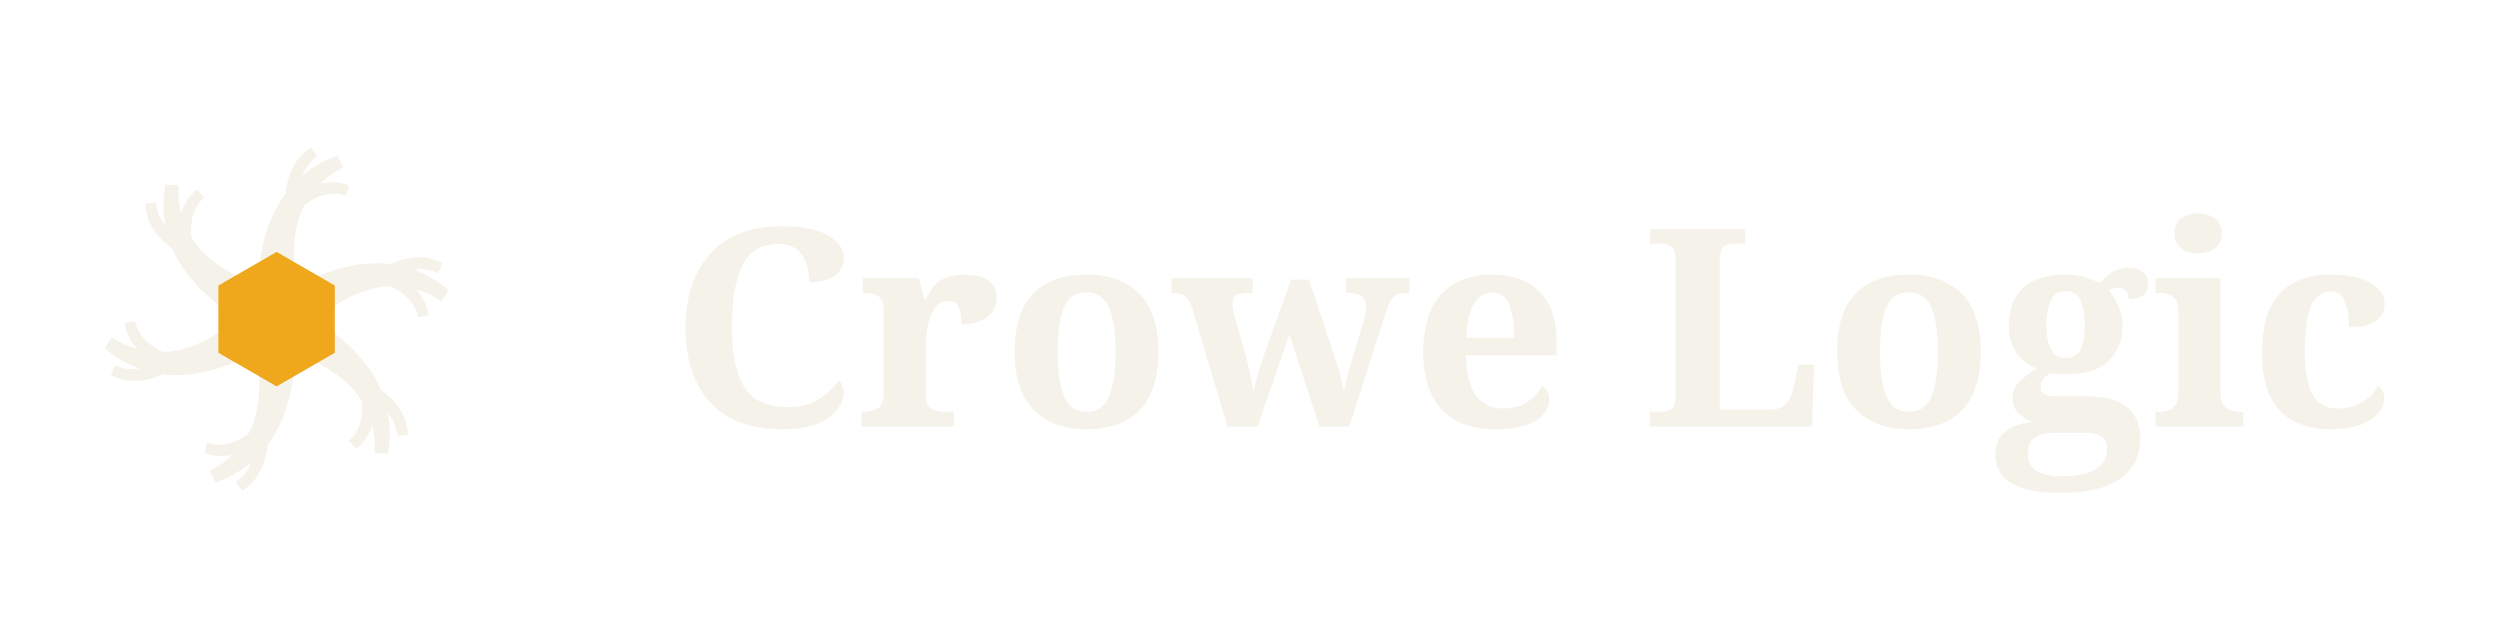
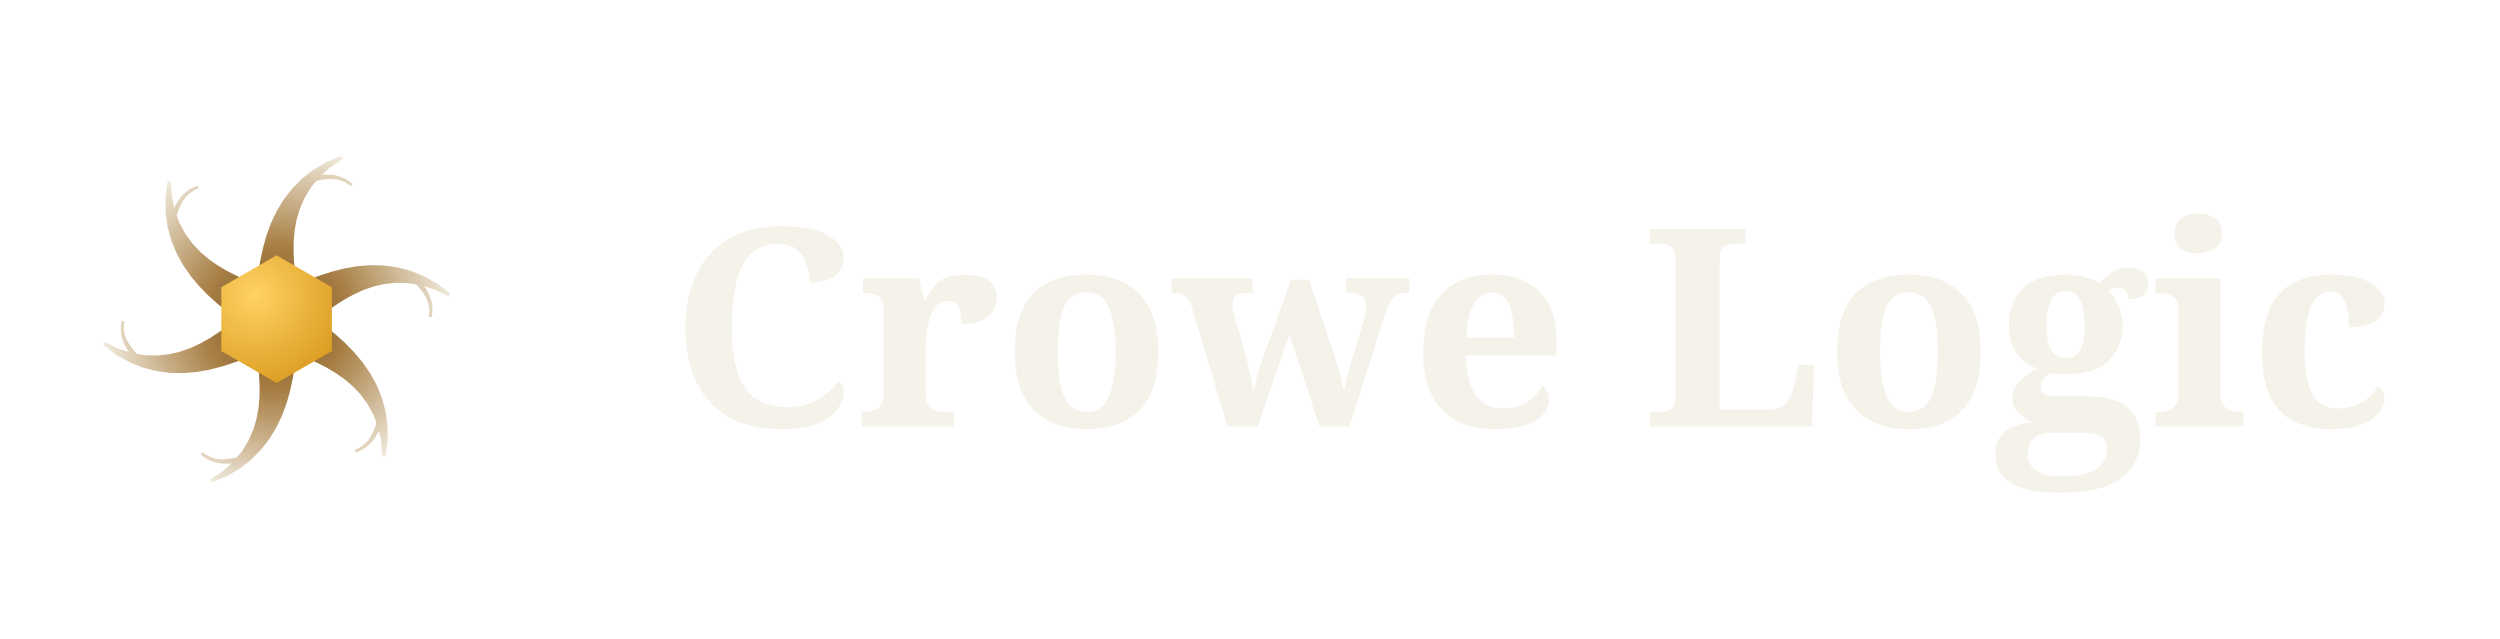
<svg xmlns="http://www.w3.org/2000/svg" viewBox="0 0 470 120">
  <g transform="translate(4 12) scale(0.8)">
-     <polygon points="64.40,51.05 64.19,48.54 64.07,46.12 64.06,43.73 64.20,41.38 64.54,39.06 65.10,36.75 65.92,34.48 67.06,32.24 68.55,30.06 70.45,27.98 72.78,26.05 75.69,24.29 74.28,21.53 70.94,22.98 67.91,24.82 65.27,26.94 63.02,29.29 61.13,31.82 59.60,34.47 58.38,37.21 57.45,39.99 56.75,42.78 56.24,45.55 55.87,48.30 55.60,50.95" fill="#f5f2ea" />
-     <polygon points="65.12,33.35 65.16,32.22 65.21,31.12 65.29,30.04 65.42,28.99 65.60,27.96 65.85,26.96 66.19,25.98 66.61,25.04 67.15,24.14 67.80,23.29 68.59,22.50 69.60,21.74 68.10,19.68 66.93,20.50 65.85,21.47 64.94,22.54 64.18,23.67 63.57,24.84 63.08,26.04 62.70,27.25 62.42,28.45 62.21,29.65 62.05,30.83 61.93,32.00 61.83,33.14" fill="#f5f2ea" />
-     <polygon points="64.41,34.60 65.32,33.94 66.22,33.30 67.12,32.71 68.03,32.15 68.95,31.66 69.89,31.25 70.87,30.91 71.87,30.67 72.91,30.54 73.98,30.53 75.09,30.66 76.31,30.98 77.01,28.54 75.65,28.12 74.21,27.87 72.81,27.81 71.45,27.91 70.15,28.14 68.91,28.50 67.73,28.94 66.60,29.46 65.53,30.03 64.50,30.64 63.51,31.26 62.54,31.89" fill="#f5f2ea" />
-     <polygon points="69.95,59.34 72.02,57.90 74.06,56.58 76.12,55.38 78.23,54.33 80.41,53.46 82.68,52.79 85.07,52.37 87.57,52.23 90.21,52.44 92.96,53.04 95.80,54.09 98.77,55.74 100.45,53.13 97.53,50.97 94.42,49.26 91.26,48.03 88.10,47.26 84.97,46.89 81.91,46.89 78.93,47.20 76.06,47.78 73.29,48.57 70.63,49.52 68.07,50.57 65.64,51.66" fill="#f5f2ea" />
-     <polygon points="85.64,51.11 86.64,50.58 87.62,50.07 88.59,49.60 89.57,49.19 90.55,48.83 91.54,48.55 92.55,48.35 93.58,48.25 94.63,48.26 95.69,48.41 96.77,48.69 97.93,49.18 98.97,46.86 97.68,46.25 96.29,45.81 94.91,45.55 93.55,45.46 92.23,45.51 90.95,45.69 89.72,45.97 88.53,46.32 87.39,46.74 86.29,47.19 85.22,47.67 84.17,48.16" fill="#f5f2ea" />
-     <polygon points="84.20,51.12 85.23,51.58 86.23,52.04 87.20,52.52 88.13,53.03 89.01,53.58 89.85,54.19 90.63,54.87 91.34,55.61 91.97,56.45 92.51,57.37 92.95,58.40 93.29,59.62 95.75,59.00 95.43,57.61 94.93,56.24 94.28,55.00 93.52,53.87 92.66,52.86 91.74,51.97 90.76,51.16 89.75,50.45 88.72,49.81 87.68,49.22 86.64,48.67 85.62,48.14" fill="#f5f2ea" />
-     <polygon points="65.55,68.28 67.83,69.36 69.99,70.46 72.06,71.65 74.02,72.95 75.87,74.40 77.58,76.04 79.14,77.89 80.52,80.00 81.66,82.38 82.51,85.06 83.01,88.05 83.08,91.44 86.17,91.60 86.59,87.99 86.51,84.44 85.99,81.09 85.08,77.97 83.84,75.07 82.31,72.42 80.55,70.00 78.61,67.79 76.54,65.79 74.39,63.96 72.20,62.28 70.04,60.72" fill="#f5f2ea" />
-     <polygon points="80.52,77.76 81.48,78.36 82.41,78.95 83.30,79.56 84.15,80.20 84.95,80.87 85.69,81.59 86.37,82.37 86.97,83.21 87.48,84.12 87.89,85.11 88.18,86.19 88.34,87.44 90.87,87.18 90.75,85.75 90.44,84.33 89.97,83.01 89.37,81.79 88.66,80.67 87.87,79.65 87.01,78.72 86.11,77.87 85.18,77.09 84.23,76.36 83.28,75.67 82.34,75.01" fill="#f5f2ea" />
-     <polygon points="79.79,76.52 79.91,77.63 80.01,78.73 80.08,79.81 80.10,80.87 80.06,81.92 79.95,82.95 79.76,83.96 79.47,84.95 79.06,85.91 78.53,86.85 77.86,87.74 76.97,88.63 78.74,90.46 79.79,89.49 80.72,88.37 81.47,87.19 82.07,85.97 82.51,84.72 82.83,83.47 83.03,82.22 83.14,80.99 83.19,79.77 83.18,78.58 83.13,77.41 83.08,76.26" fill="#f5f2ea" />
-     <polygon points="55.60,68.95 55.81,71.46 55.93,73.88 55.94,76.27 55.80,78.62 55.46,80.94 54.90,83.25 54.08,85.52 52.94,87.76 51.45,89.94 49.55,92.02 47.22,93.95 44.31,95.71 45.72,98.47 49.06,97.02 52.09,95.18 54.73,93.06 56.98,90.71 58.87,88.18 60.40,85.53 61.62,82.79 62.55,80.01 63.25,77.22 63.76,74.45 64.13,71.70 64.40,69.05" fill="#f5f2ea" />
-     <polygon points="54.88,86.65 54.84,87.78 54.79,88.88 54.71,89.96 54.58,91.01 54.40,92.04 54.15,93.04 53.81,94.02 53.39,94.96 52.85,95.86 52.20,96.71 51.41,97.50 50.40,98.26 51.90,100.32 53.07,99.50 54.15,98.53 55.06,97.46 55.82,96.33 56.43,95.16 56.92,93.96 57.30,92.75 57.58,91.55 57.79,90.35 57.95,89.17 58.07,88.00 58.17,86.86" fill="#f5f2ea" />
-     <polygon points="55.59,85.40 54.68,86.06 53.78,86.70 52.88,87.29 51.97,87.85 51.05,88.34 50.11,88.75 49.13,89.09 48.13,89.33 47.09,89.46 46.02,89.47 44.91,89.34 43.69,89.02 42.99,91.46 44.35,91.88 45.79,92.13 47.19,92.19 48.55,92.09 49.85,91.86 51.09,91.50 52.27,91.06 53.40,90.54 54.47,89.97 55.50,89.36 56.49,88.74 57.46,88.11" fill="#f5f2ea" />
-     <polygon points="50.05,60.66 47.98,62.10 45.94,63.42 43.88,64.62 41.77,65.67 39.59,66.54 37.32,67.21 34.93,67.63 32.43,67.77 29.79,67.56 27.04,66.96 24.20,65.91 21.23,64.26 19.55,66.87 22.47,69.03 25.58,70.74 28.74,71.97 31.90,72.74 35.03,73.11 38.09,73.11 41.07,72.80 43.94,72.22 46.71,71.43 49.37,70.48 51.93,69.43 54.36,68.34" fill="#f5f2ea" />
-     <polygon points="34.36,68.89 33.36,69.42 32.38,69.93 31.41,70.40 30.43,70.81 29.45,71.17 28.46,71.45 27.45,71.65 26.42,71.75 25.37,71.74 24.31,71.59 23.23,71.31 22.07,70.82 21.03,73.14 22.32,73.75 23.71,74.19 25.09,74.45 26.45,74.54 27.77,74.49 29.05,74.31 30.28,74.03 31.47,73.68 32.61,73.26 33.71,72.81 34.78,72.33 35.83,71.84" fill="#f5f2ea" />
-     <polygon points="35.80,68.88 34.77,68.42 33.77,67.96 32.80,67.48 31.87,66.97 30.99,66.42 30.15,65.81 29.37,65.13 28.66,64.39 28.03,63.55 27.49,62.63 27.05,61.60 26.71,60.38 24.25,61.00 24.57,62.39 25.07,63.76 25.72,65.00 26.48,66.13 27.34,67.14 28.26,68.03 29.24,68.84 30.25,69.55 31.28,70.19 32.32,70.78 33.36,71.33 34.38,71.86" fill="#f5f2ea" />
-     <polygon points="54.45,51.72 52.17,50.64 50.01,49.54 47.94,48.35 45.98,47.05 44.13,45.60 42.42,43.96 40.86,42.11 39.48,40.00 38.34,37.62 37.49,34.94 36.99,31.95 36.92,28.56 33.83,28.40 33.41,32.01 33.49,35.56 34.01,38.91 34.92,42.03 36.16,44.93 37.69,47.58 39.45,50.00 41.39,52.21 43.46,54.21 45.61,56.04 47.80,57.72 49.96,59.28" fill="#f5f2ea" />
-     <polygon points="39.48,42.24 38.52,41.64 37.59,41.05 36.70,40.44 35.85,39.80 35.05,39.13 34.31,38.41 33.63,37.63 33.03,36.79 32.52,35.88 32.11,34.89 31.82,33.81 31.66,32.56 29.13,32.82 29.25,34.25 29.56,35.67 30.03,36.99 30.63,38.21 31.34,39.33 32.13,40.35 32.99,41.28 33.89,42.13 34.82,42.91 35.77,43.64 36.72,44.33 37.66,44.99" fill="#f5f2ea" />
-     <polygon points="40.21,43.48 40.09,42.37 39.99,41.27 39.92,40.19 39.90,39.13 39.94,38.08 40.05,37.05 40.24,36.04 40.53,35.05 40.94,34.09 41.47,33.15 42.14,32.26 43.03,31.37 41.26,29.54 40.21,30.51 39.28,31.63 38.53,32.81 37.93,34.03 37.49,35.28 37.17,36.53 36.97,37.78 36.86,39.01 36.81,40.23 36.82,41.42 36.87,42.59 36.92,43.74" fill="#f5f2ea" />
-     <polygon points="60.00,44.20 73.68,52.10 73.68,67.90 60.00,75.80 46.32,67.90 46.32,52.10" fill="#EFA71B" />
+     <defs>
+       <radialGradient id="ld-hy" gradientUnits="userSpaceOnUse" cx="60" cy="60" r="41">
+         <stop offset="0.10" stop-color="#7E5A2A" />
+         <stop offset="0.42" stop-color="#A87F45" />
+         <stop offset="1" stop-color="#F0EADC" />
+       </radialGradient>
+       <radialGradient id="ld-co" gradientUnits="userSpaceOnUse" cx="54.9" cy="54.3" r="23.25">
+         <stop offset="0" stop-color="#FFD264" />
+         <stop offset="1" stop-color="#DA9A1E" />
+       </radialGradient>
+     </defs>
+     <polygon points="64.70,52.05 64.37,49.36 64.12,46.76 63.99,44.19 64.02,41.64 64.25,39.09 64.72,36.55 65.49,34.01 66.60,31.48 68.11,29.00 70.07,26.61 72.53,24.37 75.55,22.34 75.17,21.63 71.72,23.08 68.64,24.90 65.93,27.02 63.59,29.39 61.61,31.96 59.98,34.68 58.65,37.50 57.60,40.39 56.79,43.32 56.17,46.24 55.69,49.14 55.30,51.95" fill="url(#ld-hy)" />
+     <polygon points="67.95,27.83 68.75,27.63 69.54,27.45 70.33,27.29 71.11,27.16 71.90,27.08 72.70,27.05 73.49,27.09 74.29,27.21 75.09,27.43 75.88,27.74 76.66,28.17 77.42,28.74 77.83,28.23 77.06,27.58 76.23,27.06 75.38,26.65 74.50,26.35 73.62,26.16 72.74,26.05 71.87,26.02 71.01,26.05 70.15,26.13 69.32,26.24 68.49,26.37 67.67,26.52" fill="url(#ld-hy)" />
+     <polygon points="69.24,60.09 71.40,58.47 73.52,56.95 75.68,55.55 77.91,54.30 80.23,53.22 82.67,52.36 85.25,51.76 87.99,51.46 90.90,51.52 93.95,52.03 97.13,53.04 100.39,54.63 100.81,53.95 97.83,51.69 94.72,49.93 91.53,48.64 88.31,47.80 85.09,47.38 81.92,47.32 78.81,47.58 75.78,48.12 72.84,48.88 70.00,49.80 67.25,50.83 64.62,51.91" fill="url(#ld-hy)" />
+     <polygon points="91.83,50.80 92.40,51.39 92.96,51.98 93.49,52.59 94.00,53.20 94.46,53.85 94.88,54.52 95.25,55.23 95.54,55.99 95.75,56.78 95.88,57.62 95.89,58.51 95.78,59.46 96.43,59.55 96.60,58.57 96.65,57.59 96.57,56.64 96.39,55.74 96.12,54.88 95.77,54.06 95.36,53.29 94.91,52.56 94.41,51.86 93.90,51.19 93.37,50.54 92.83,49.90" fill="url(#ld-hy)" />
+     <polygon points="64.54,68.05 67.03,69.10 69.41,70.19 71.70,71.36 73.89,72.66 75.98,74.13 77.95,75.81 79.77,77.75 81.40,79.97 82.79,82.52 83.88,85.42 84.59,88.67 84.84,92.30 85.64,92.32 86.11,88.61 86.08,85.03 85.60,81.62 84.72,78.42 83.48,75.42 81.94,72.64 80.16,70.08 78.18,67.73 76.05,65.56 73.83,63.56 71.56,61.70 69.32,59.95" fill="url(#ld-hy)" />
+     <polygon points="83.88,82.97 83.66,83.76 83.42,84.54 83.17,85.30 82.88,86.05 82.56,86.77 82.19,87.47 81.75,88.14 81.25,88.77 80.66,89.36 80.00,89.88 79.24,90.34 78.36,90.72 78.60,91.33 79.54,90.98 80.41,90.53 81.19,89.99 81.89,89.38 82.50,88.72 83.03,88.01 83.49,87.27 83.90,86.51 84.26,85.73 84.58,84.95 84.88,84.16 85.16,83.38" fill="url(#ld-hy)" />
+     <polygon points="55.30,67.95 55.63,70.64 55.88,73.24 56.01,75.81 55.98,78.36 55.75,80.91 55.28,83.45 54.51,85.99 53.40,88.52 51.89,91.00 49.93,93.39 47.47,95.63 44.45,97.66 44.83,98.37 48.28,96.92 51.36,95.10 54.07,92.98 56.41,90.61 58.39,88.04 60.02,85.32 61.35,82.50 62.40,79.61 63.21,76.68 63.83,73.76 64.31,70.86 64.70,68.05" fill="url(#ld-hy)" />
+     <polygon points="52.05,92.17 51.25,92.37 50.46,92.55 49.67,92.71 48.89,92.84 48.10,92.92 47.30,92.95 46.51,92.91 45.71,92.79 44.91,92.57 44.12,92.26 43.34,91.83 42.58,91.26 42.17,91.77 42.94,92.42 43.77,92.94 44.62,93.35 45.50,93.65 46.38,93.84 47.26,93.95 48.13,93.98 48.99,93.95 49.85,93.87 50.68,93.76 51.51,93.63 52.33,93.48" fill="url(#ld-hy)" />
+     <polygon points="50.76,59.91 48.60,61.53 46.48,63.05 44.32,64.45 42.09,65.70 39.77,66.78 37.33,67.64 34.75,68.24 32.01,68.54 29.10,68.48 26.05,67.97 22.87,66.96 19.61,65.37 19.19,66.05 22.17,68.31 25.28,70.07 28.47,71.36 31.69,72.20 34.91,72.62 38.08,72.68 41.19,72.42 44.22,71.88 47.16,71.12 50.00,70.20 52.75,69.17 55.38,68.09" fill="url(#ld-hy)" />
+     <polygon points="28.17,69.20 27.60,68.61 27.04,68.02 26.51,67.41 26.00,66.80 25.54,66.15 25.12,65.48 24.75,64.77 24.46,64.01 24.25,63.22 24.12,62.38 24.11,61.49 24.22,60.54 23.57,60.45 23.40,61.43 23.35,62.41 23.43,63.36 23.61,64.26 23.88,65.12 24.23,65.94 24.64,66.71 25.09,67.44 25.59,68.14 26.10,68.81 26.63,69.46 27.17,70.10" fill="url(#ld-hy)" />
+     <polygon points="55.46,51.95 52.97,50.90 50.59,49.81 48.30,48.64 46.11,47.34 44.02,45.87 42.05,44.19 40.23,42.25 38.60,40.03 37.21,37.48 36.12,34.58 35.41,31.33 35.16,27.70 34.36,27.68 33.89,31.39 33.92,34.97 34.40,38.38 35.28,41.58 36.52,44.58 38.06,47.36 39.84,49.92 41.82,52.27 43.95,54.44 46.17,56.44 48.44,58.30 50.68,60.05" fill="url(#ld-hy)" />
+     <polygon points="36.12,37.03 36.34,36.24 36.58,35.46 36.83,34.70 37.12,33.95 37.44,33.23 37.81,32.53 38.25,31.86 38.75,31.23 39.34,30.64 40.00,30.12 40.76,29.66 41.64,29.28 41.40,28.67 40.46,29.02 39.59,29.47 38.81,30.01 38.11,30.62 37.50,31.28 36.97,31.99 36.51,32.73 36.10,33.49 35.74,34.27 35.42,35.05 35.12,35.84 34.84,36.62" fill="url(#ld-hy)" />
+     <polygon points="60.00,45.00 72.99,52.50 72.99,67.50 60.00,75.00 47.01,67.50 47.01,52.50" fill="url(#ld-co)" />
  </g>
  <text x="126" y="60" dominant-baseline="central" fill="#f5f2ea" font-family="Fraunces, Georgia, serif" font-weight="600" font-size="52" letter-spacing="0.2">Crowe Logic</text>
</svg>
